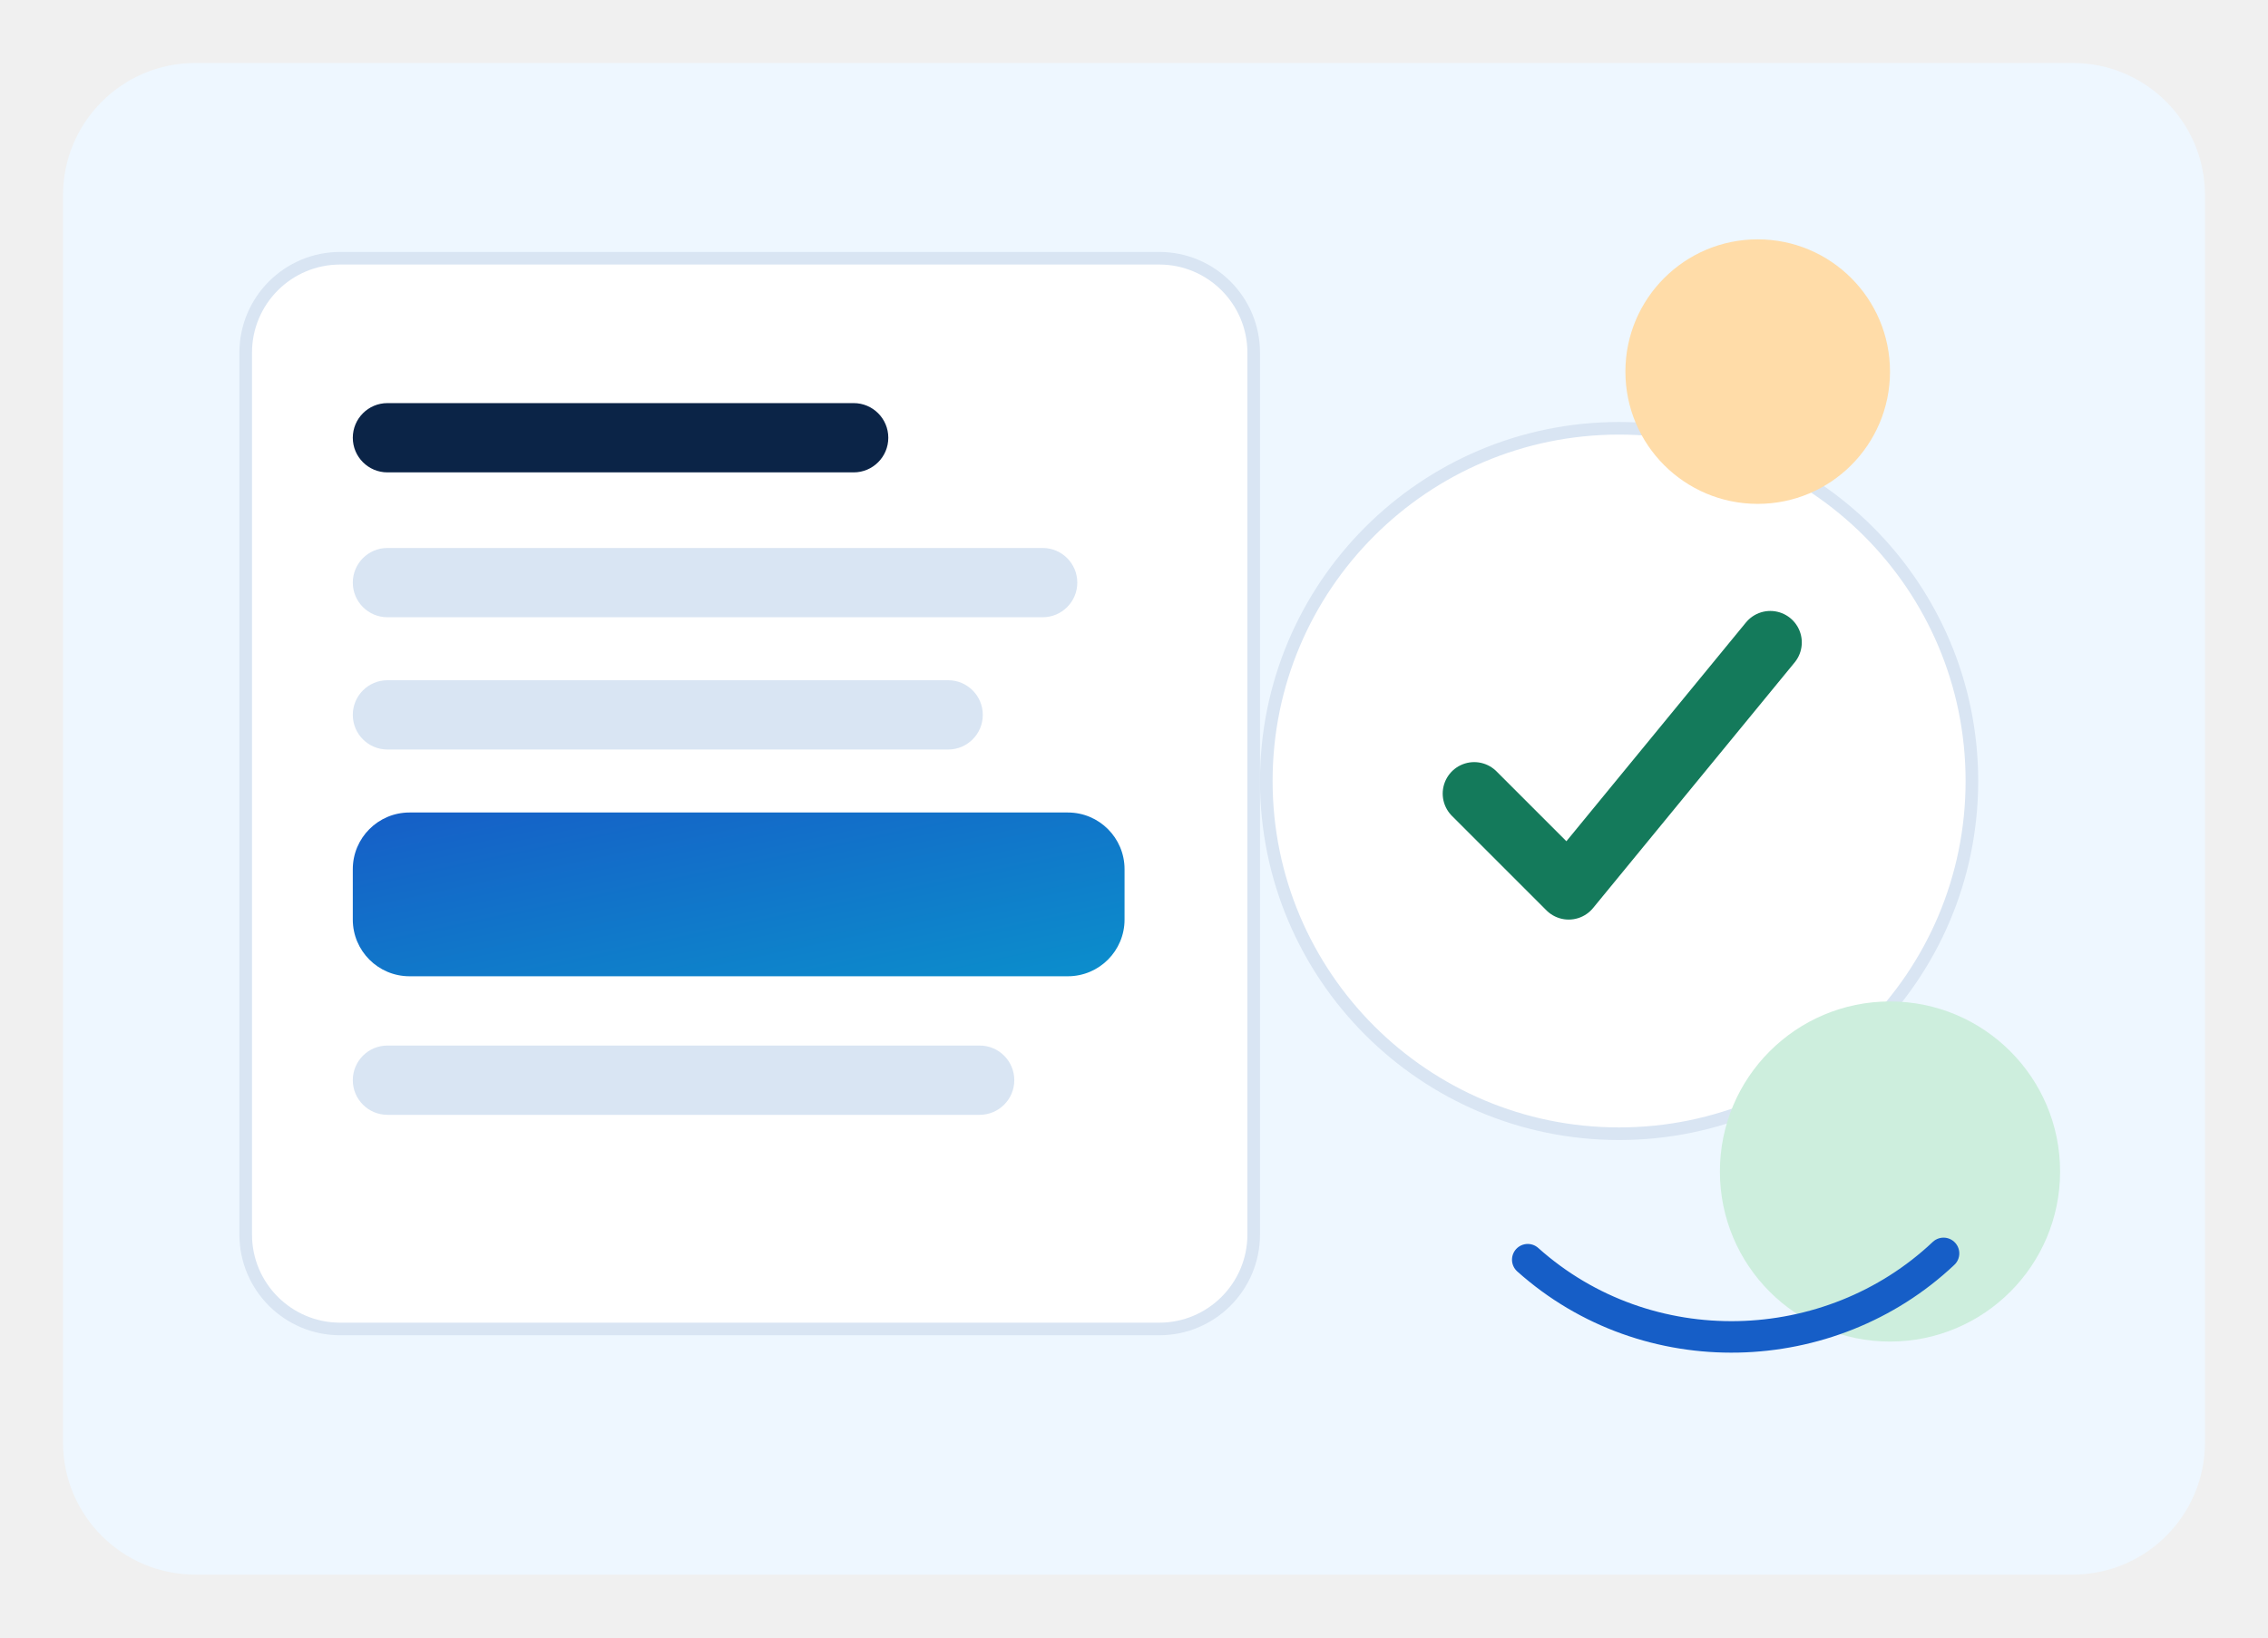
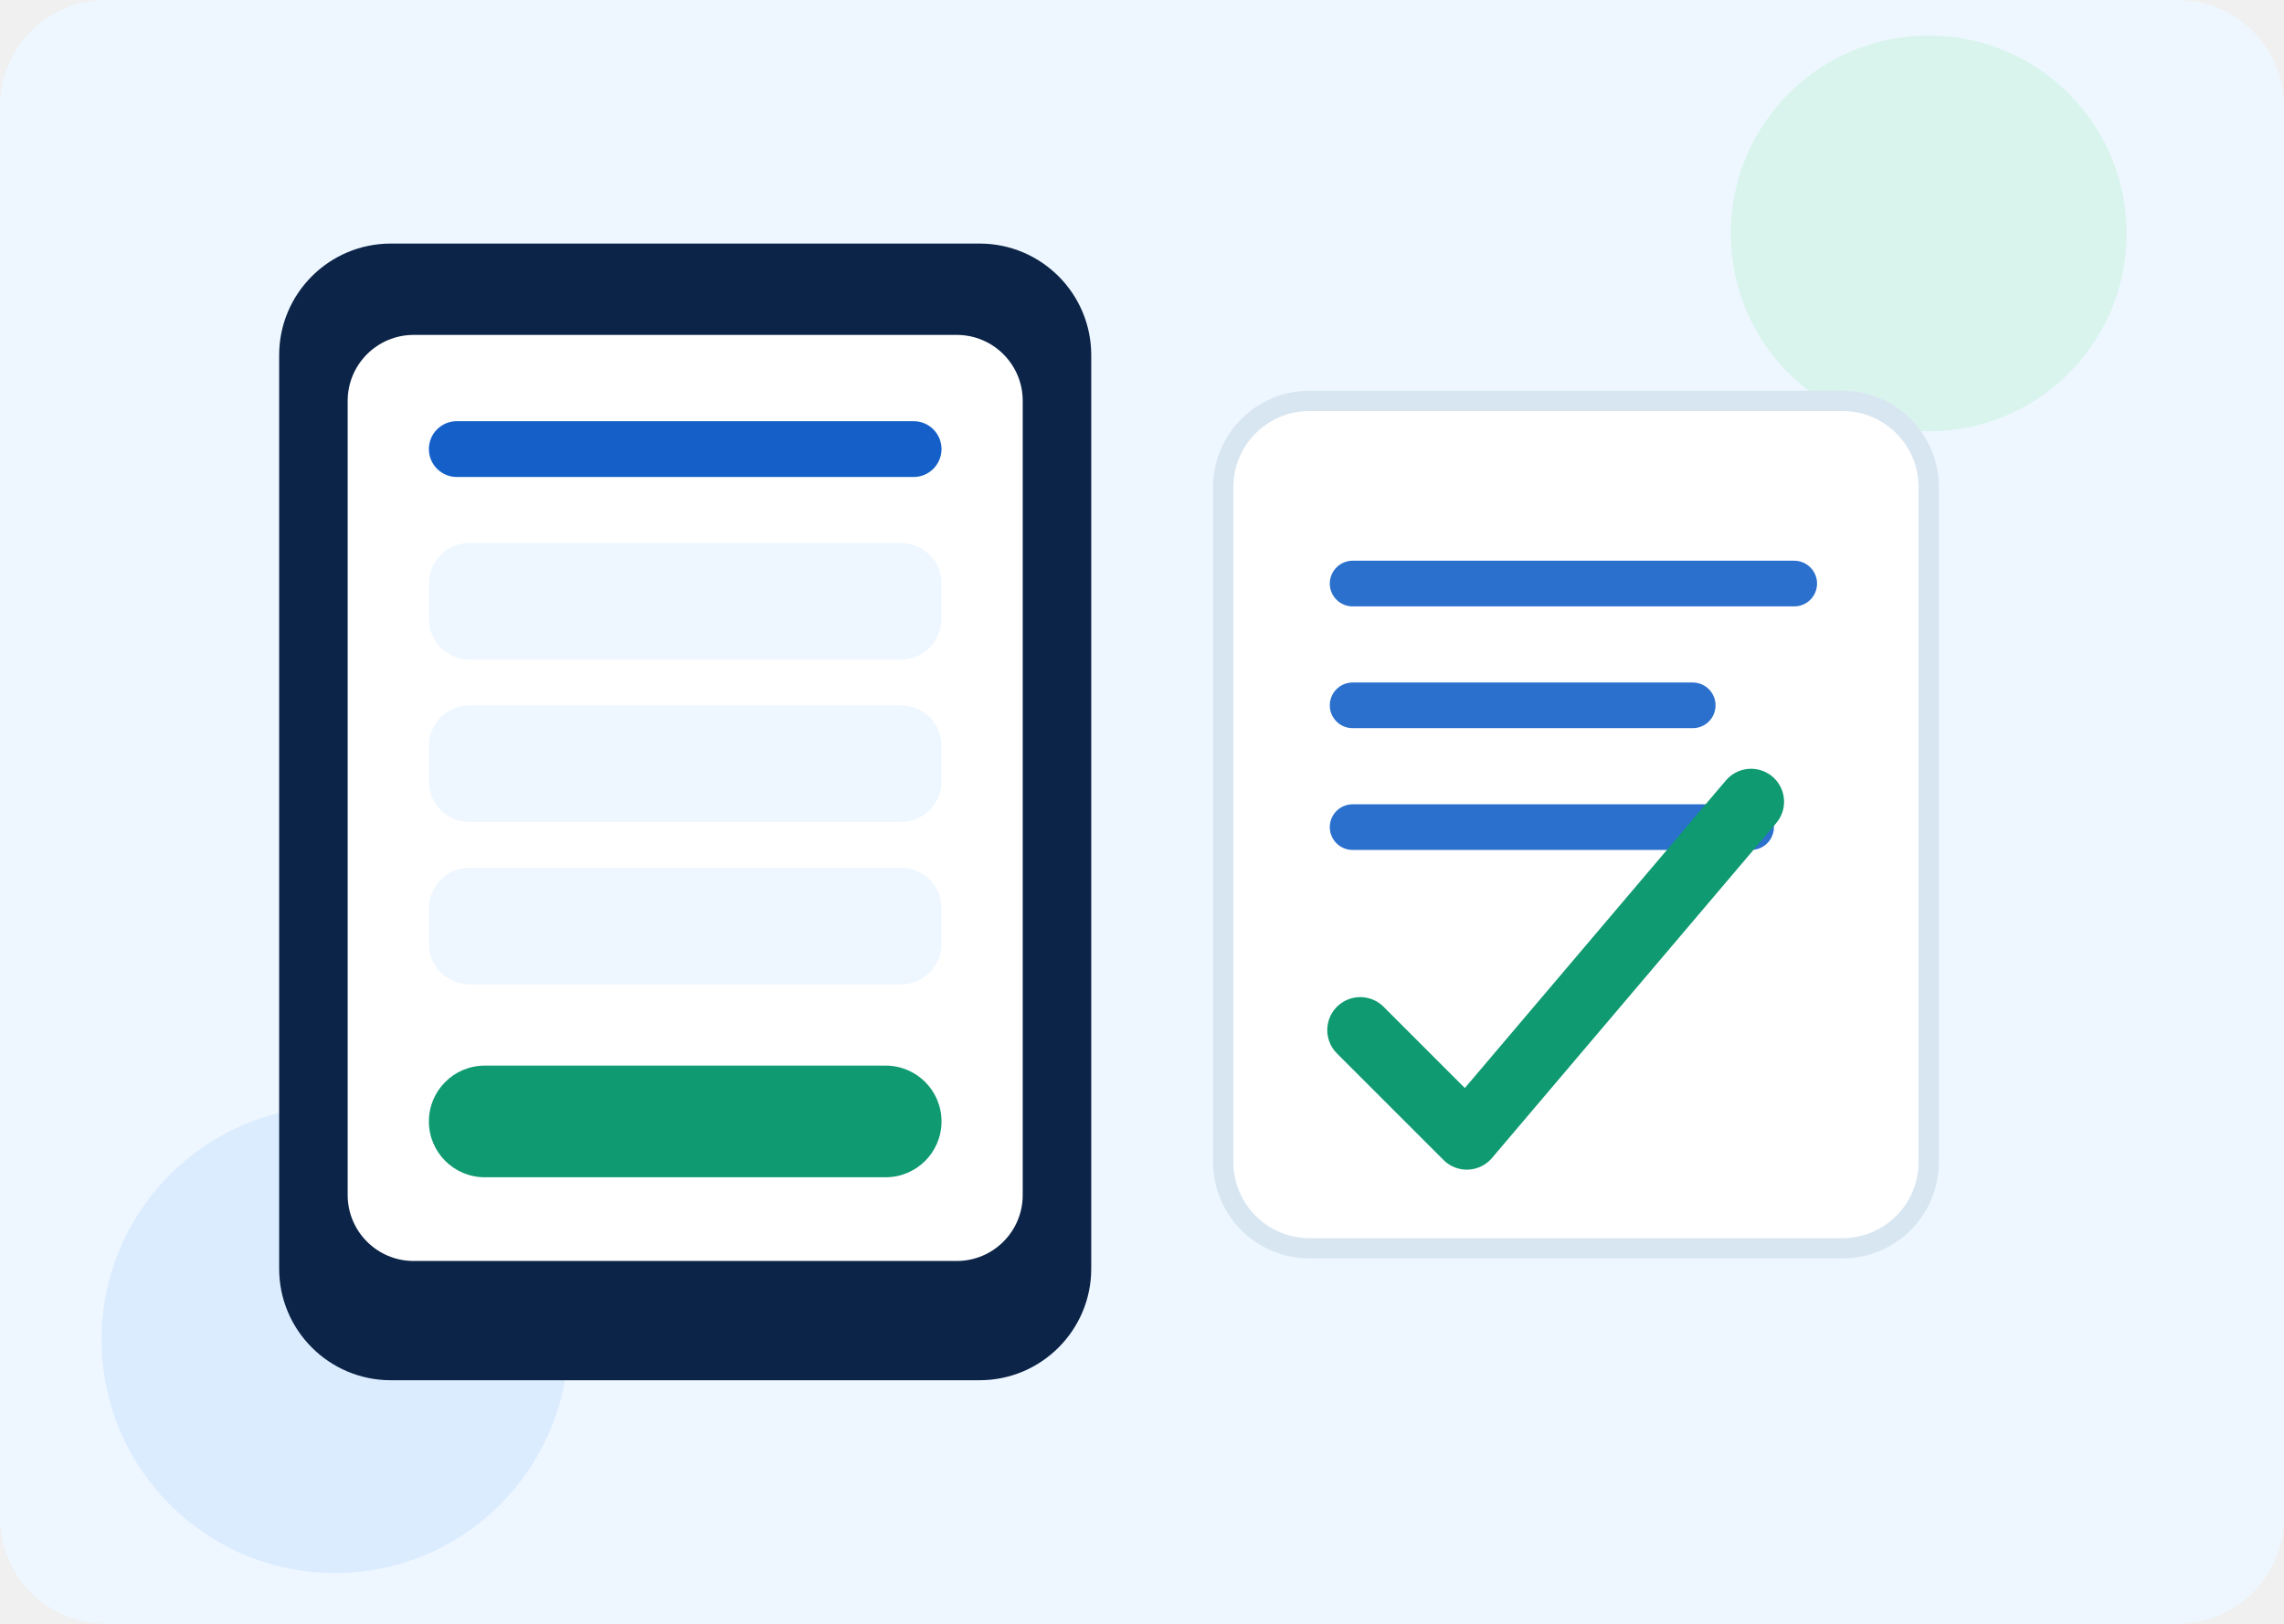
- <svg xmlns="http://www.w3.org/2000/svg" width="720" height="520" viewBox="0 0 720 520" role="img" aria-label="Eligibility assistant illustration">
-   <defs>
-     <linearGradient id="a" x1="80" y1="10" x2="660" y2="500">
-       <stop stop-color="#eef7ff" />
-       <stop offset="1" stop-color="#cfe7ff" />
-     </linearGradient>
-     <linearGradient id="b" x1="0" y1="0" x2="1" y2="1">
-       <stop stop-color="#165ec7" />
-       <stop offset="1" stop-color="#0b8fcc" />
-     </linearGradient>
-   </defs>
-   <rect x="20" y="20" width="680" height="480" rx="42" fill="url(#a)" />
-   <rect x="78" y="82" width="320" height="340" rx="30" fill="#fff" stroke="#d9e5f3" stroke-width="4" />
-   <rect x="112" y="128" width="170" height="22" rx="11" fill="#0b2447" />
-   <rect x="112" y="174" width="230" height="22" rx="11" fill="#d9e5f3" />
-   <rect x="112" y="216" width="200" height="22" rx="11" fill="#d9e5f3" />
-   <rect x="112" y="258" width="245" height="52" rx="18" fill="url(#b)" />
-   <rect x="112" y="332" width="210" height="22" rx="11" fill="#d9e5f3" />
-   <circle cx="514" cy="248" r="112" fill="#fff" stroke="#d9e5f3" stroke-width="4" />
-   <path d="M468 252l30 30 64-78" fill="none" stroke="#147a5b" stroke-width="20" stroke-linecap="round" stroke-linejoin="round" />
-   <circle cx="558" cy="118" r="42" fill="#ffdca8" />
-   <circle cx="600" cy="372" r="54" fill="#cdeedd" />
-   <path d="M485 400c38 34 96 32 132-2" stroke="#165ec7" stroke-width="10" fill="none" stroke-linecap="round" />
+ <svg xmlns="http://www.w3.org/2000/svg" viewBox="0 0 900 640">
+   <rect width="900" height="640" rx="42" fill="#eef7ff" />
+   <circle cx="760" cy="92" r="78" fill="#d9f4ec" />
+   <circle cx="132" cy="528" r="92" fill="#dcecff" />
+   <rect x="110" y="96" width="320" height="448" rx="44" fill="#0b2447" />
+   <rect x="137" y="132" width="266" height="365" rx="26" fill="#fff" />
+   <rect x="169" y="166" width="202" height="22" rx="11" fill="#1460c8" />
+   <rect x="169" y="214" width="202" height="46" rx="16" fill="#eef7ff" />
+   <rect x="169" y="278" width="202" height="46" rx="16" fill="#eef7ff" />
+   <rect x="169" y="342" width="202" height="46" rx="16" fill="#eef7ff" />
+   <rect x="169" y="420" width="202" height="44" rx="22" fill="#0f9a71" />
+   <path d="M516 158h210a34 34 0 0 1 34 34v266a34 34 0 0 1-34 34H516a34 34 0 0 1-34-34V192a34 34 0 0 1 34-34Z" fill="#fff" stroke="#d8e6f2" stroke-width="8" />
+   <path d="M533 230h174M533 278h134M533 326h157" stroke="#1460c8" stroke-width="18" stroke-linecap="round" opacity=".9" />
+   <path d="m536 406 42 42 112-132" fill="none" stroke="#0f9a71" stroke-width="26" stroke-linecap="round" stroke-linejoin="round" />
</svg>
